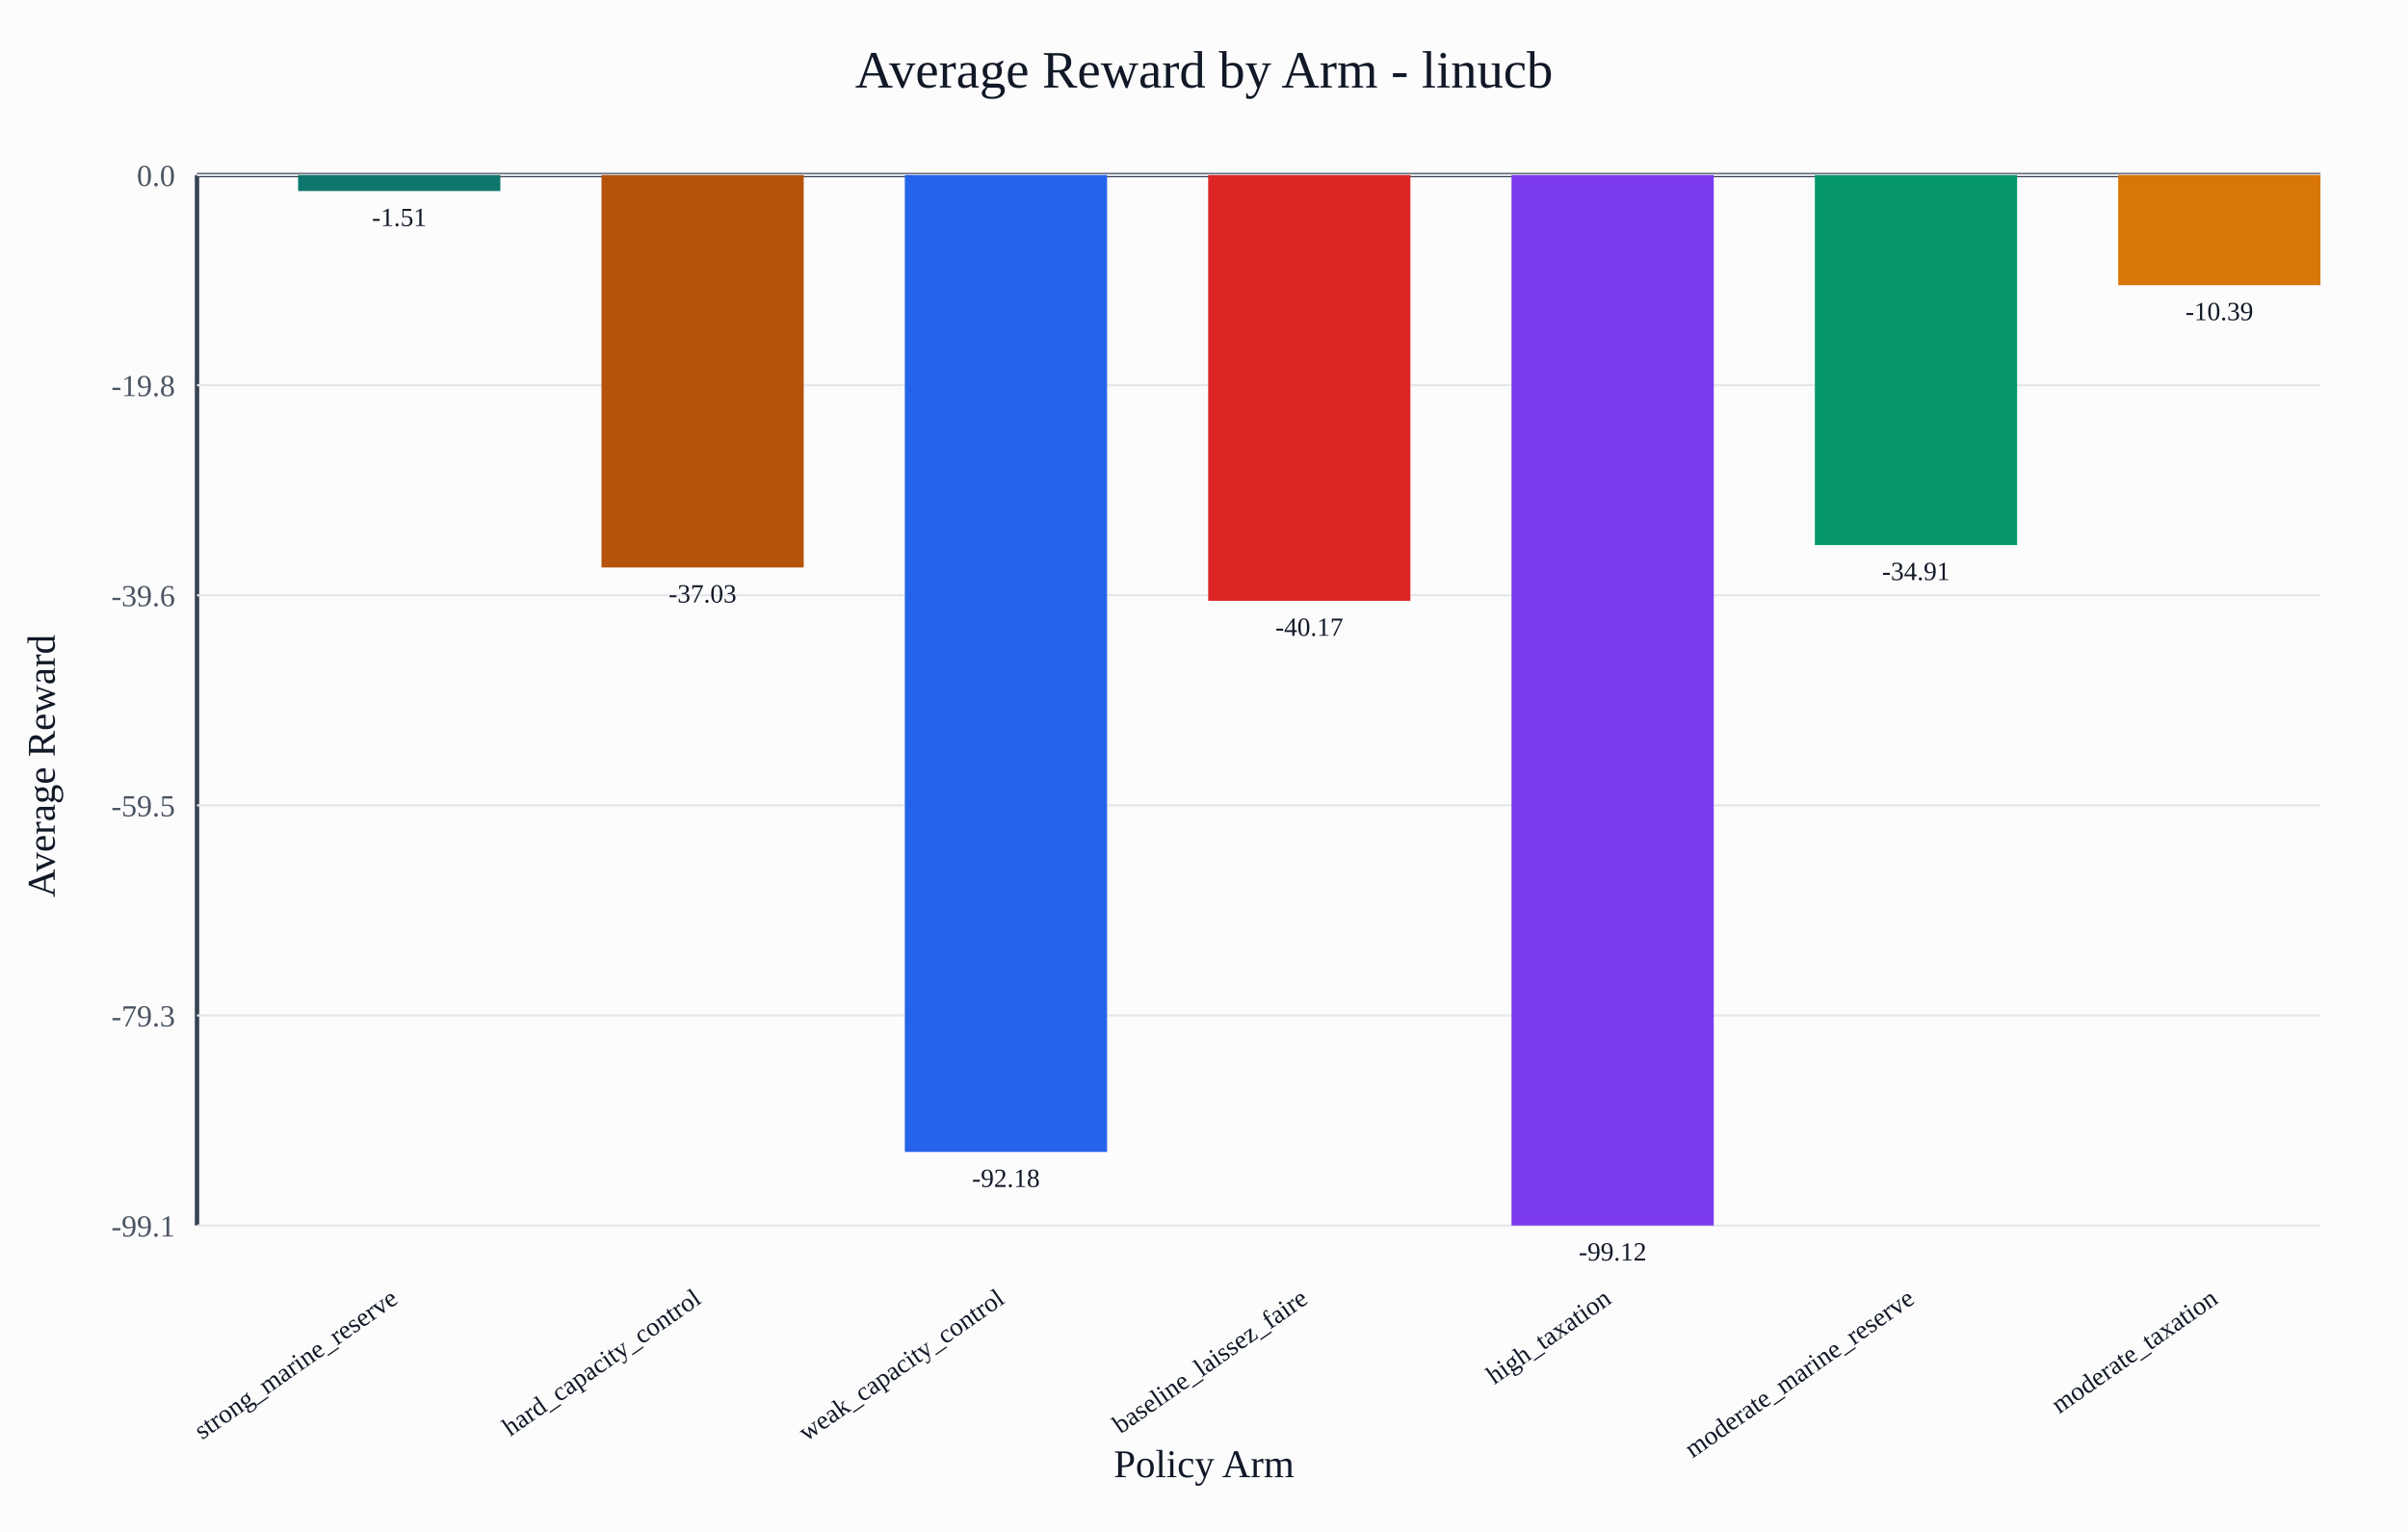
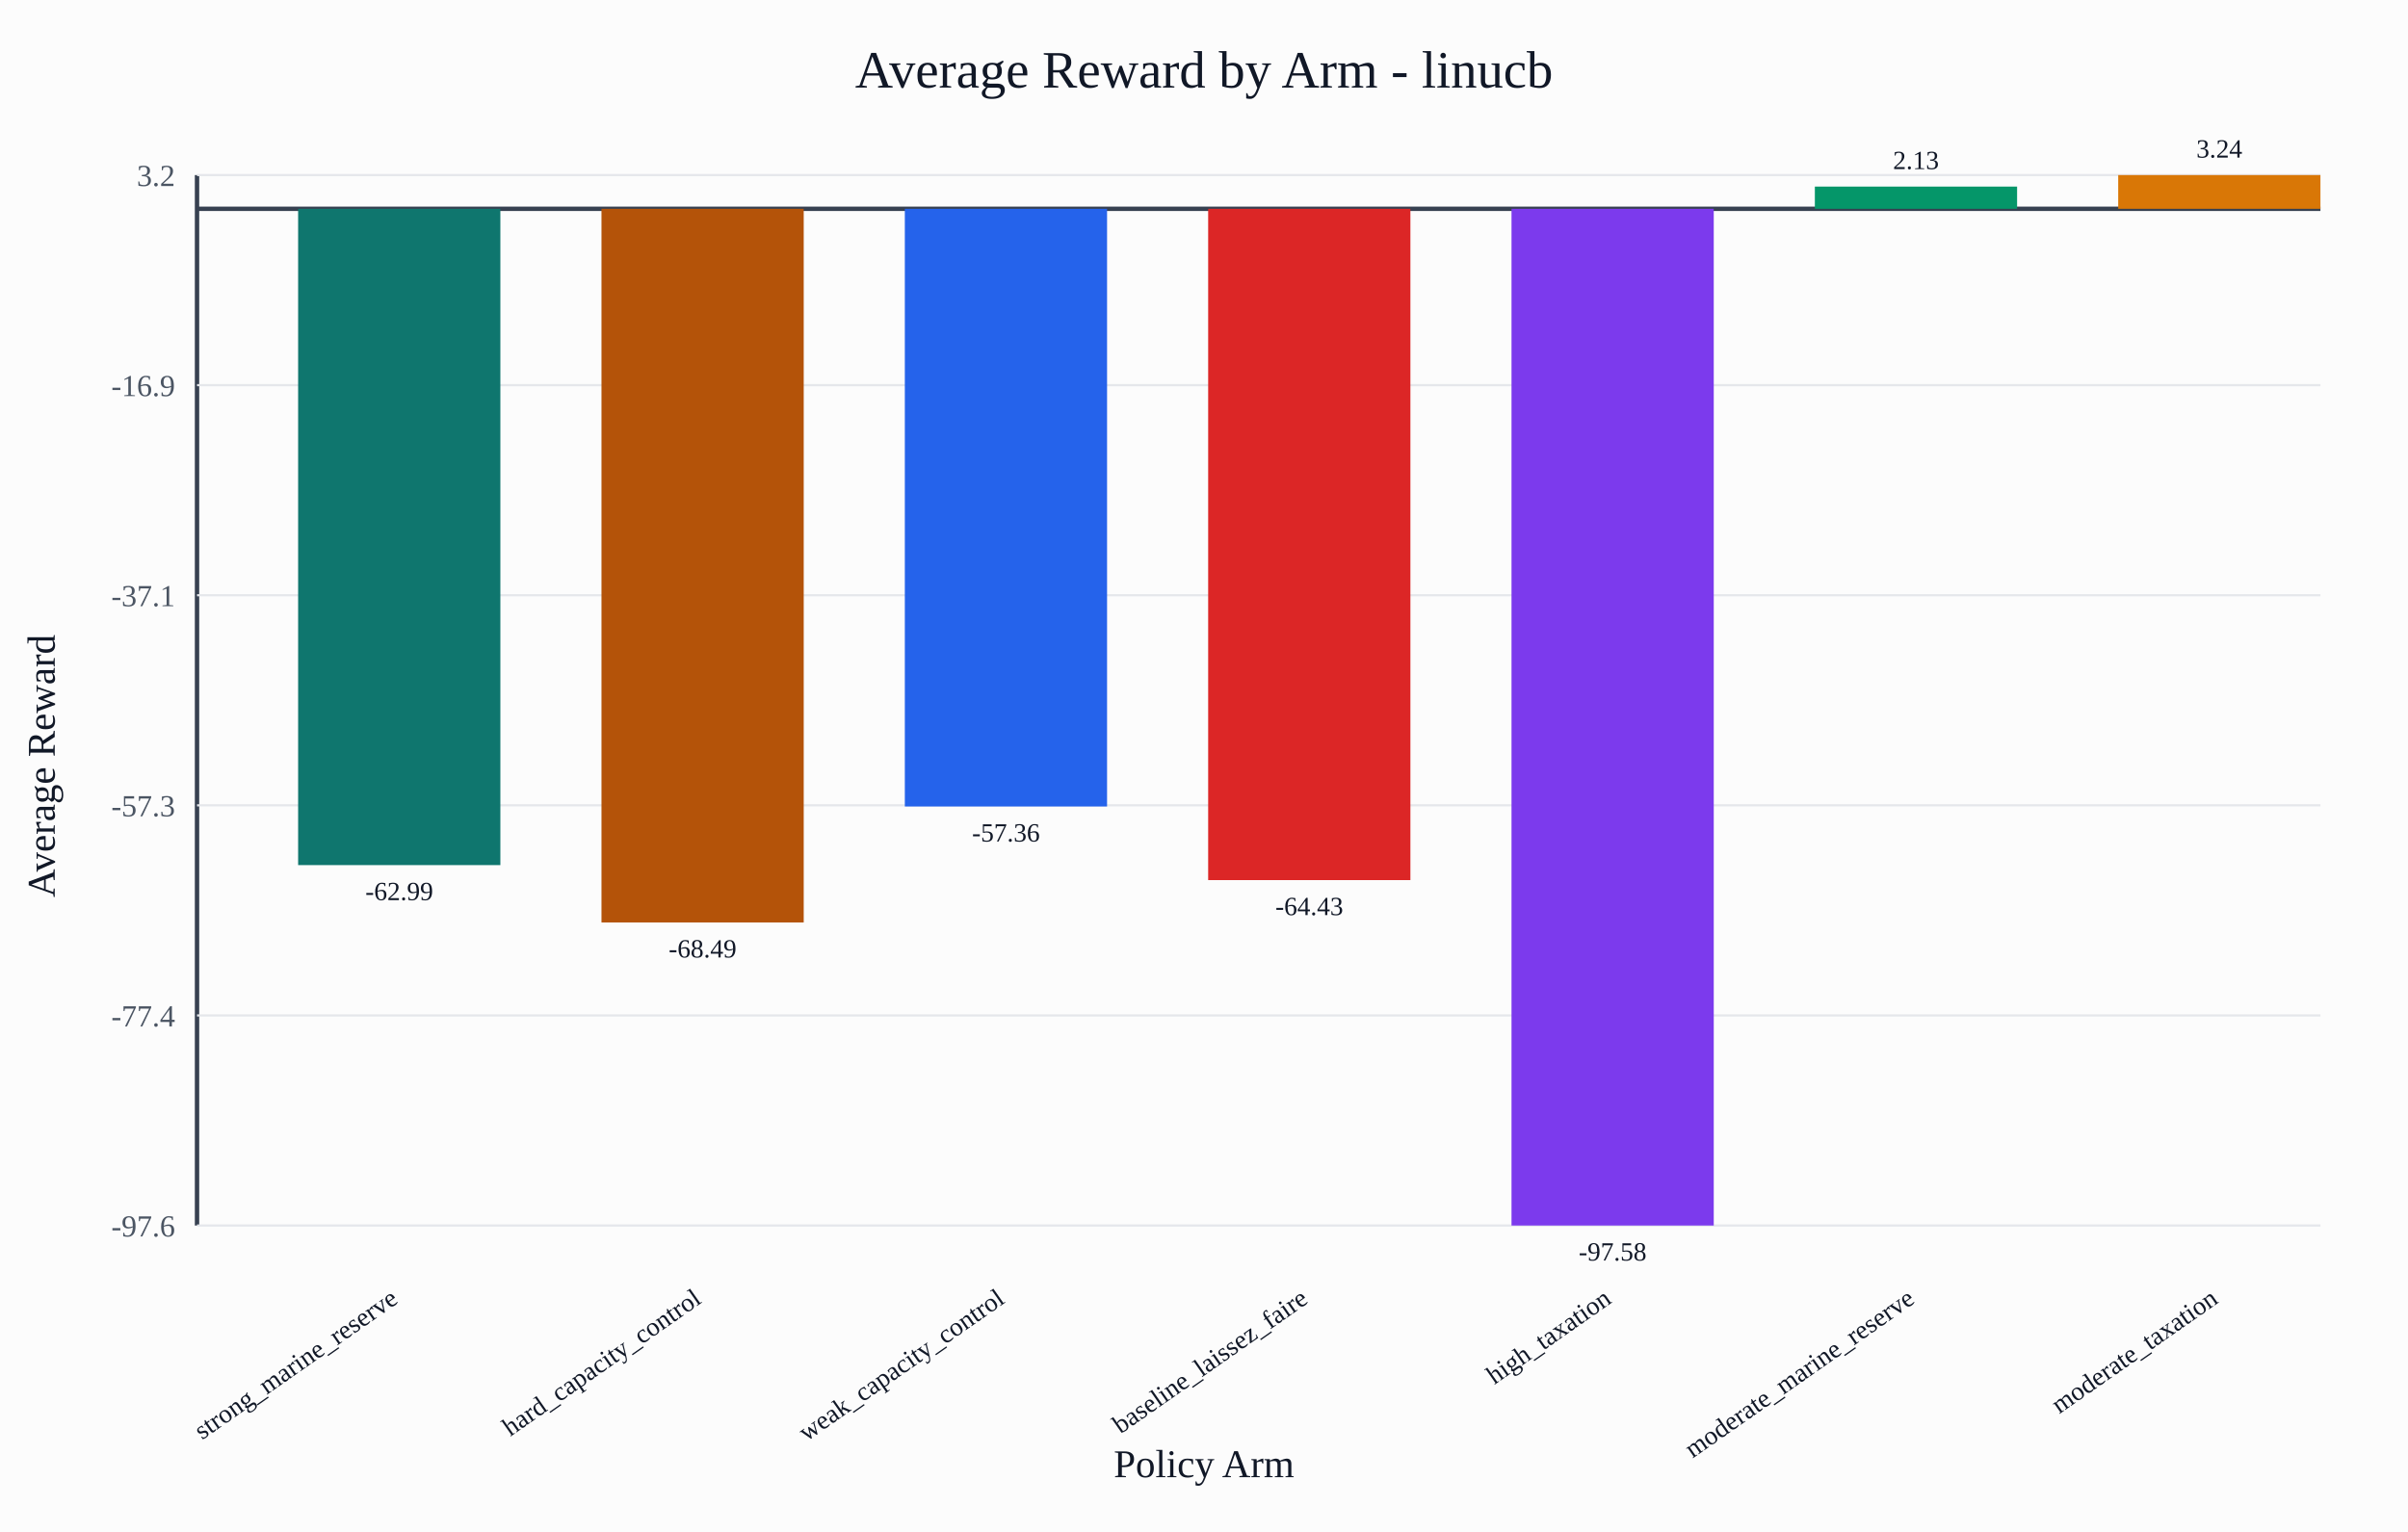
<svg xmlns="http://www.w3.org/2000/svg" width="1100" height="700">
  <rect width="100%" height="100%" fill="#fcfcfc" />
  <text x="550.0" y="40" text-anchor="middle" font-size="24" fill="#111827">Average Reward by Arm - linucb</text>
  <line x1="90" y1="80" x2="90" y2="560" stroke="#374151" stroke-width="2" />
-   <line x1="90" y1="80.0" x2="1060" y2="80.0" stroke="#374151" stroke-width="2" />
+   <line x1="90" y1="95.413" x2="1060" y2="95.413" stroke="#374151" stroke-width="2" />
  <text x="550.0" y="675" text-anchor="middle" font-size="18" fill="#111827">Policy Arm</text>
  <text x="25" y="350.0" text-anchor="middle" font-size="18" transform="rotate(-90 25 350.0)" fill="#111827">Average Reward</text>
  <line x1="90" y1="80.0" x2="1060" y2="80.0" stroke="#e5e7eb" stroke-width="1" />
-   <text x="80" y="85.0" text-anchor="end" font-size="14" fill="#4b5563">0.0</text>
+   <text x="80" y="85.0" text-anchor="end" font-size="14" fill="#4b5563">3.2</text>
  <line x1="90" y1="176.0" x2="1060" y2="176.0" stroke="#e5e7eb" stroke-width="1" />
-   <text x="80" y="181.0" text-anchor="end" font-size="14" fill="#4b5563">-19.8</text>
+   <text x="80" y="181.0" text-anchor="end" font-size="14" fill="#4b5563">-16.9</text>
  <line x1="90" y1="272.0" x2="1060" y2="272.0" stroke="#e5e7eb" stroke-width="1" />
-   <text x="80" y="277.0" text-anchor="end" font-size="14" fill="#4b5563">-39.6</text>
+   <text x="80" y="277.0" text-anchor="end" font-size="14" fill="#4b5563">-37.1</text>
  <line x1="90" y1="368.0" x2="1060" y2="368.0" stroke="#e5e7eb" stroke-width="1" />
-   <text x="80" y="373.0" text-anchor="end" font-size="14" fill="#4b5563">-59.5</text>
+   <text x="80" y="373.0" text-anchor="end" font-size="14" fill="#4b5563">-57.3</text>
  <line x1="90" y1="464.0" x2="1060" y2="464.0" stroke="#e5e7eb" stroke-width="1" />
-   <text x="80" y="469.0" text-anchor="end" font-size="14" fill="#4b5563">-79.3</text>
+   <text x="80" y="469.0" text-anchor="end" font-size="14" fill="#4b5563">-77.4</text>
  <line x1="90" y1="560.0" x2="1060" y2="560.0" stroke="#e5e7eb" stroke-width="1" />
-   <text x="80" y="565.0" text-anchor="end" font-size="14" fill="#4b5563">-99.1</text>
-   <rect x="136.19" y="80.0" width="92.381" height="7.294" fill="#0f766e" />
-   <text x="182.381" y="103.294" text-anchor="middle" font-size="12" fill="#111827">-1.51</text>
+   <text x="80" y="565.0" text-anchor="end" font-size="14" fill="#4b5563">-97.6</text>
+   <rect x="136.19" y="95.413" width="92.381" height="299.891" fill="#0f766e" />
+   <text x="182.381" y="411.303" text-anchor="middle" font-size="12" fill="#111827">-62.99</text>
  <text x="182.381" y="595" text-anchor="end" font-size="12" fill="#111827" transform="rotate(-35 182.381 595)">strong_marine_reserve</text>
-   <rect x="274.762" y="80.0" width="92.381" height="179.303" fill="#b45309" />
-   <text x="320.952" y="275.303" text-anchor="middle" font-size="12" fill="#111827">-37.03</text>
+   <rect x="274.762" y="95.413" width="92.381" height="326.096" fill="#b45309" />
+   <text x="320.952" y="437.509" text-anchor="middle" font-size="12" fill="#111827">-68.49</text>
  <text x="320.952" y="595" text-anchor="end" font-size="12" fill="#111827" transform="rotate(-35 320.9524 595)">hard_capacity_control</text>
-   <rect x="413.333" y="80.0" width="92.381" height="446.373" fill="#2563eb" />
-   <text x="459.524" y="542.373" text-anchor="middle" font-size="12" fill="#111827">-92.18</text>
+   <rect x="413.333" y="95.413" width="92.381" height="273.11" fill="#2563eb" />
+   <text x="459.524" y="384.523" text-anchor="middle" font-size="12" fill="#111827">-57.36</text>
  <text x="459.524" y="595" text-anchor="end" font-size="12" fill="#111827" transform="rotate(-35 459.5238 595)">weak_capacity_control</text>
-   <rect x="551.905" y="80.0" width="92.381" height="194.534" fill="#dc2626" />
-   <text x="598.095" y="290.534" text-anchor="middle" font-size="12" fill="#111827">-40.17</text>
+   <rect x="551.905" y="95.413" width="92.381" height="306.747" fill="#dc2626" />
+   <text x="598.095" y="418.16" text-anchor="middle" font-size="12" fill="#111827">-64.43</text>
  <text x="598.095" y="595" text-anchor="end" font-size="12" fill="#111827" transform="rotate(-35 598.0952 595)">baseline_laissez_faire</text>
-   <rect x="690.476" y="80.0" width="92.381" height="480.0" fill="#7c3aed" />
-   <text x="736.667" y="576.0" text-anchor="middle" font-size="12" fill="#111827">-99.12</text>
+   <rect x="690.476" y="95.413" width="92.381" height="464.587" fill="#7c3aed" />
+   <text x="736.667" y="576.0" text-anchor="middle" font-size="12" fill="#111827">-97.58</text>
  <text x="736.667" y="595" text-anchor="end" font-size="12" fill="#111827" transform="rotate(-35 736.6667 595)">high_taxation</text>
-   <rect x="829.048" y="80.0" width="92.381" height="169.065" fill="#059669" />
-   <text x="875.238" y="265.065" text-anchor="middle" font-size="12" fill="#111827">-34.91</text>
+   <rect x="829.048" y="85.259" width="92.381" height="10.153" fill="#059669" />
+   <text x="875.238" y="77.259" text-anchor="middle" font-size="12" fill="#111827">2.13</text>
  <text x="875.238" y="595" text-anchor="end" font-size="12" fill="#111827" transform="rotate(-35 875.2381 595)">moderate_marine_reserve</text>
-   <rect x="967.619" y="80.0" width="92.381" height="50.31" fill="#d97706" />
-   <text x="1013.81" y="146.31" text-anchor="middle" font-size="12" fill="#111827">-10.39</text>
+   <rect x="967.619" y="80.0" width="92.381" height="15.413" fill="#d97706" />
+   <text x="1013.81" y="72.0" text-anchor="middle" font-size="12" fill="#111827">3.24</text>
  <text x="1013.81" y="595" text-anchor="end" font-size="12" fill="#111827" transform="rotate(-35 1013.81 595)">moderate_taxation</text>
</svg>
